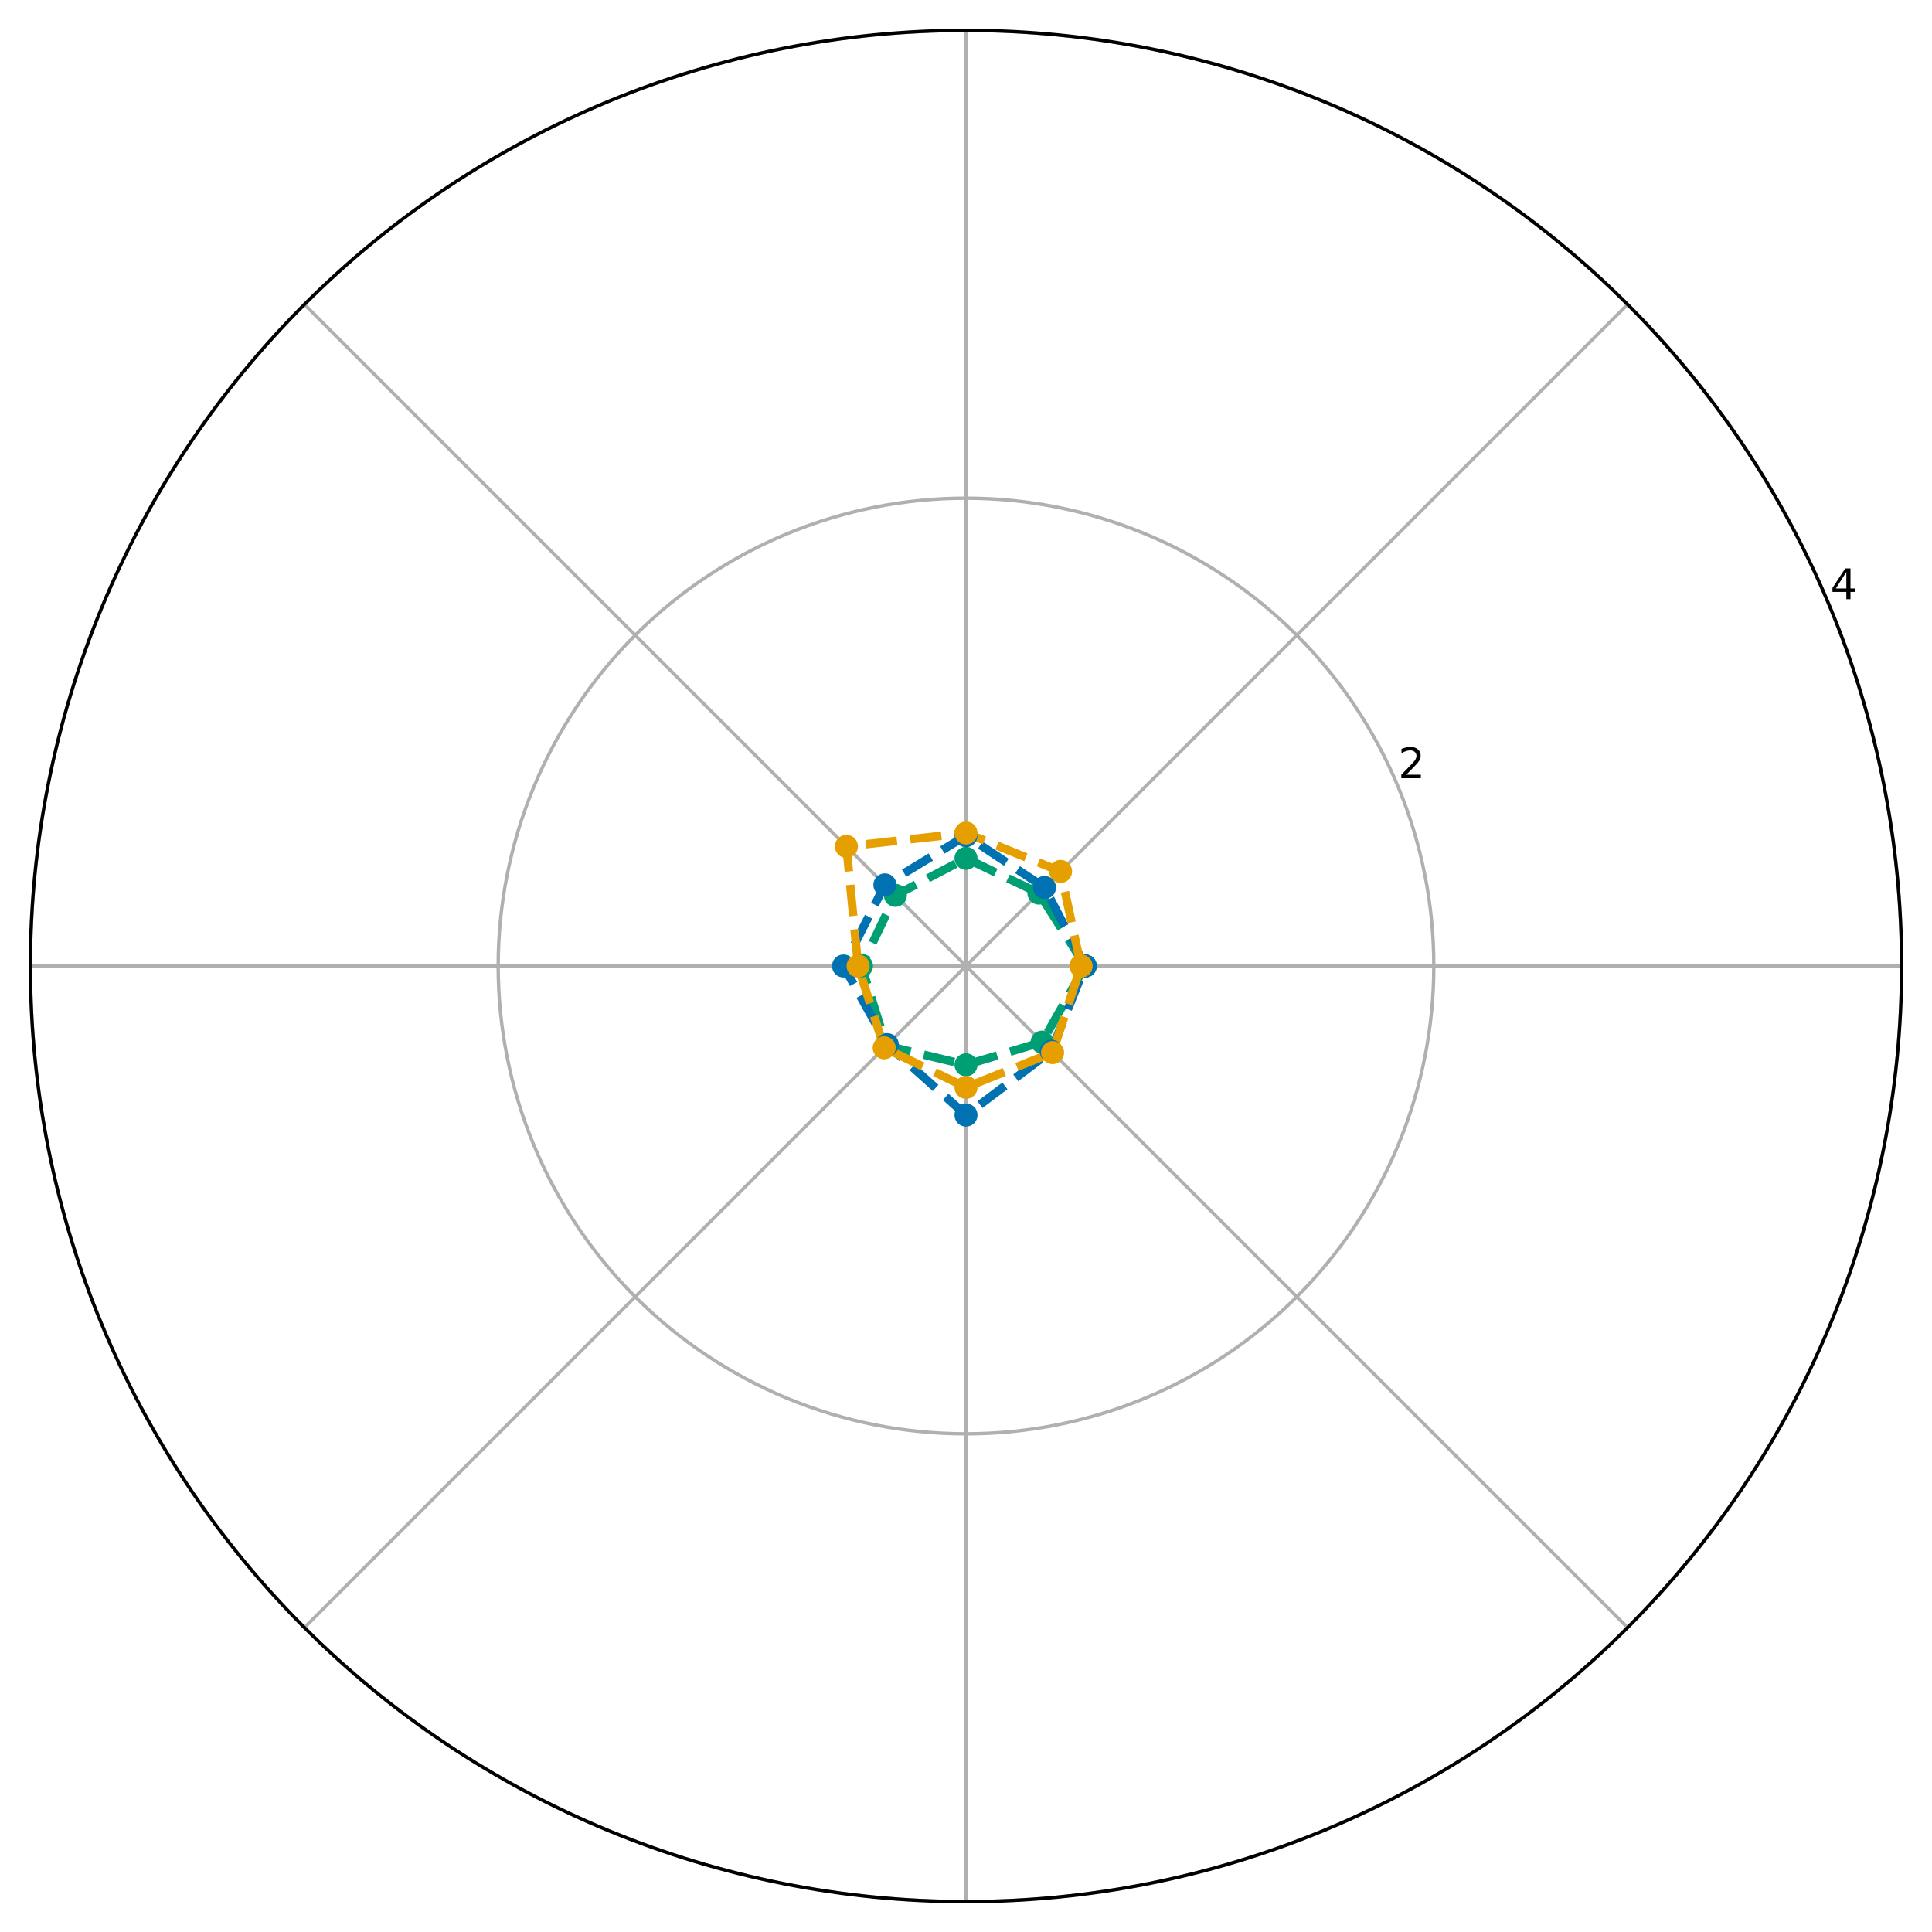
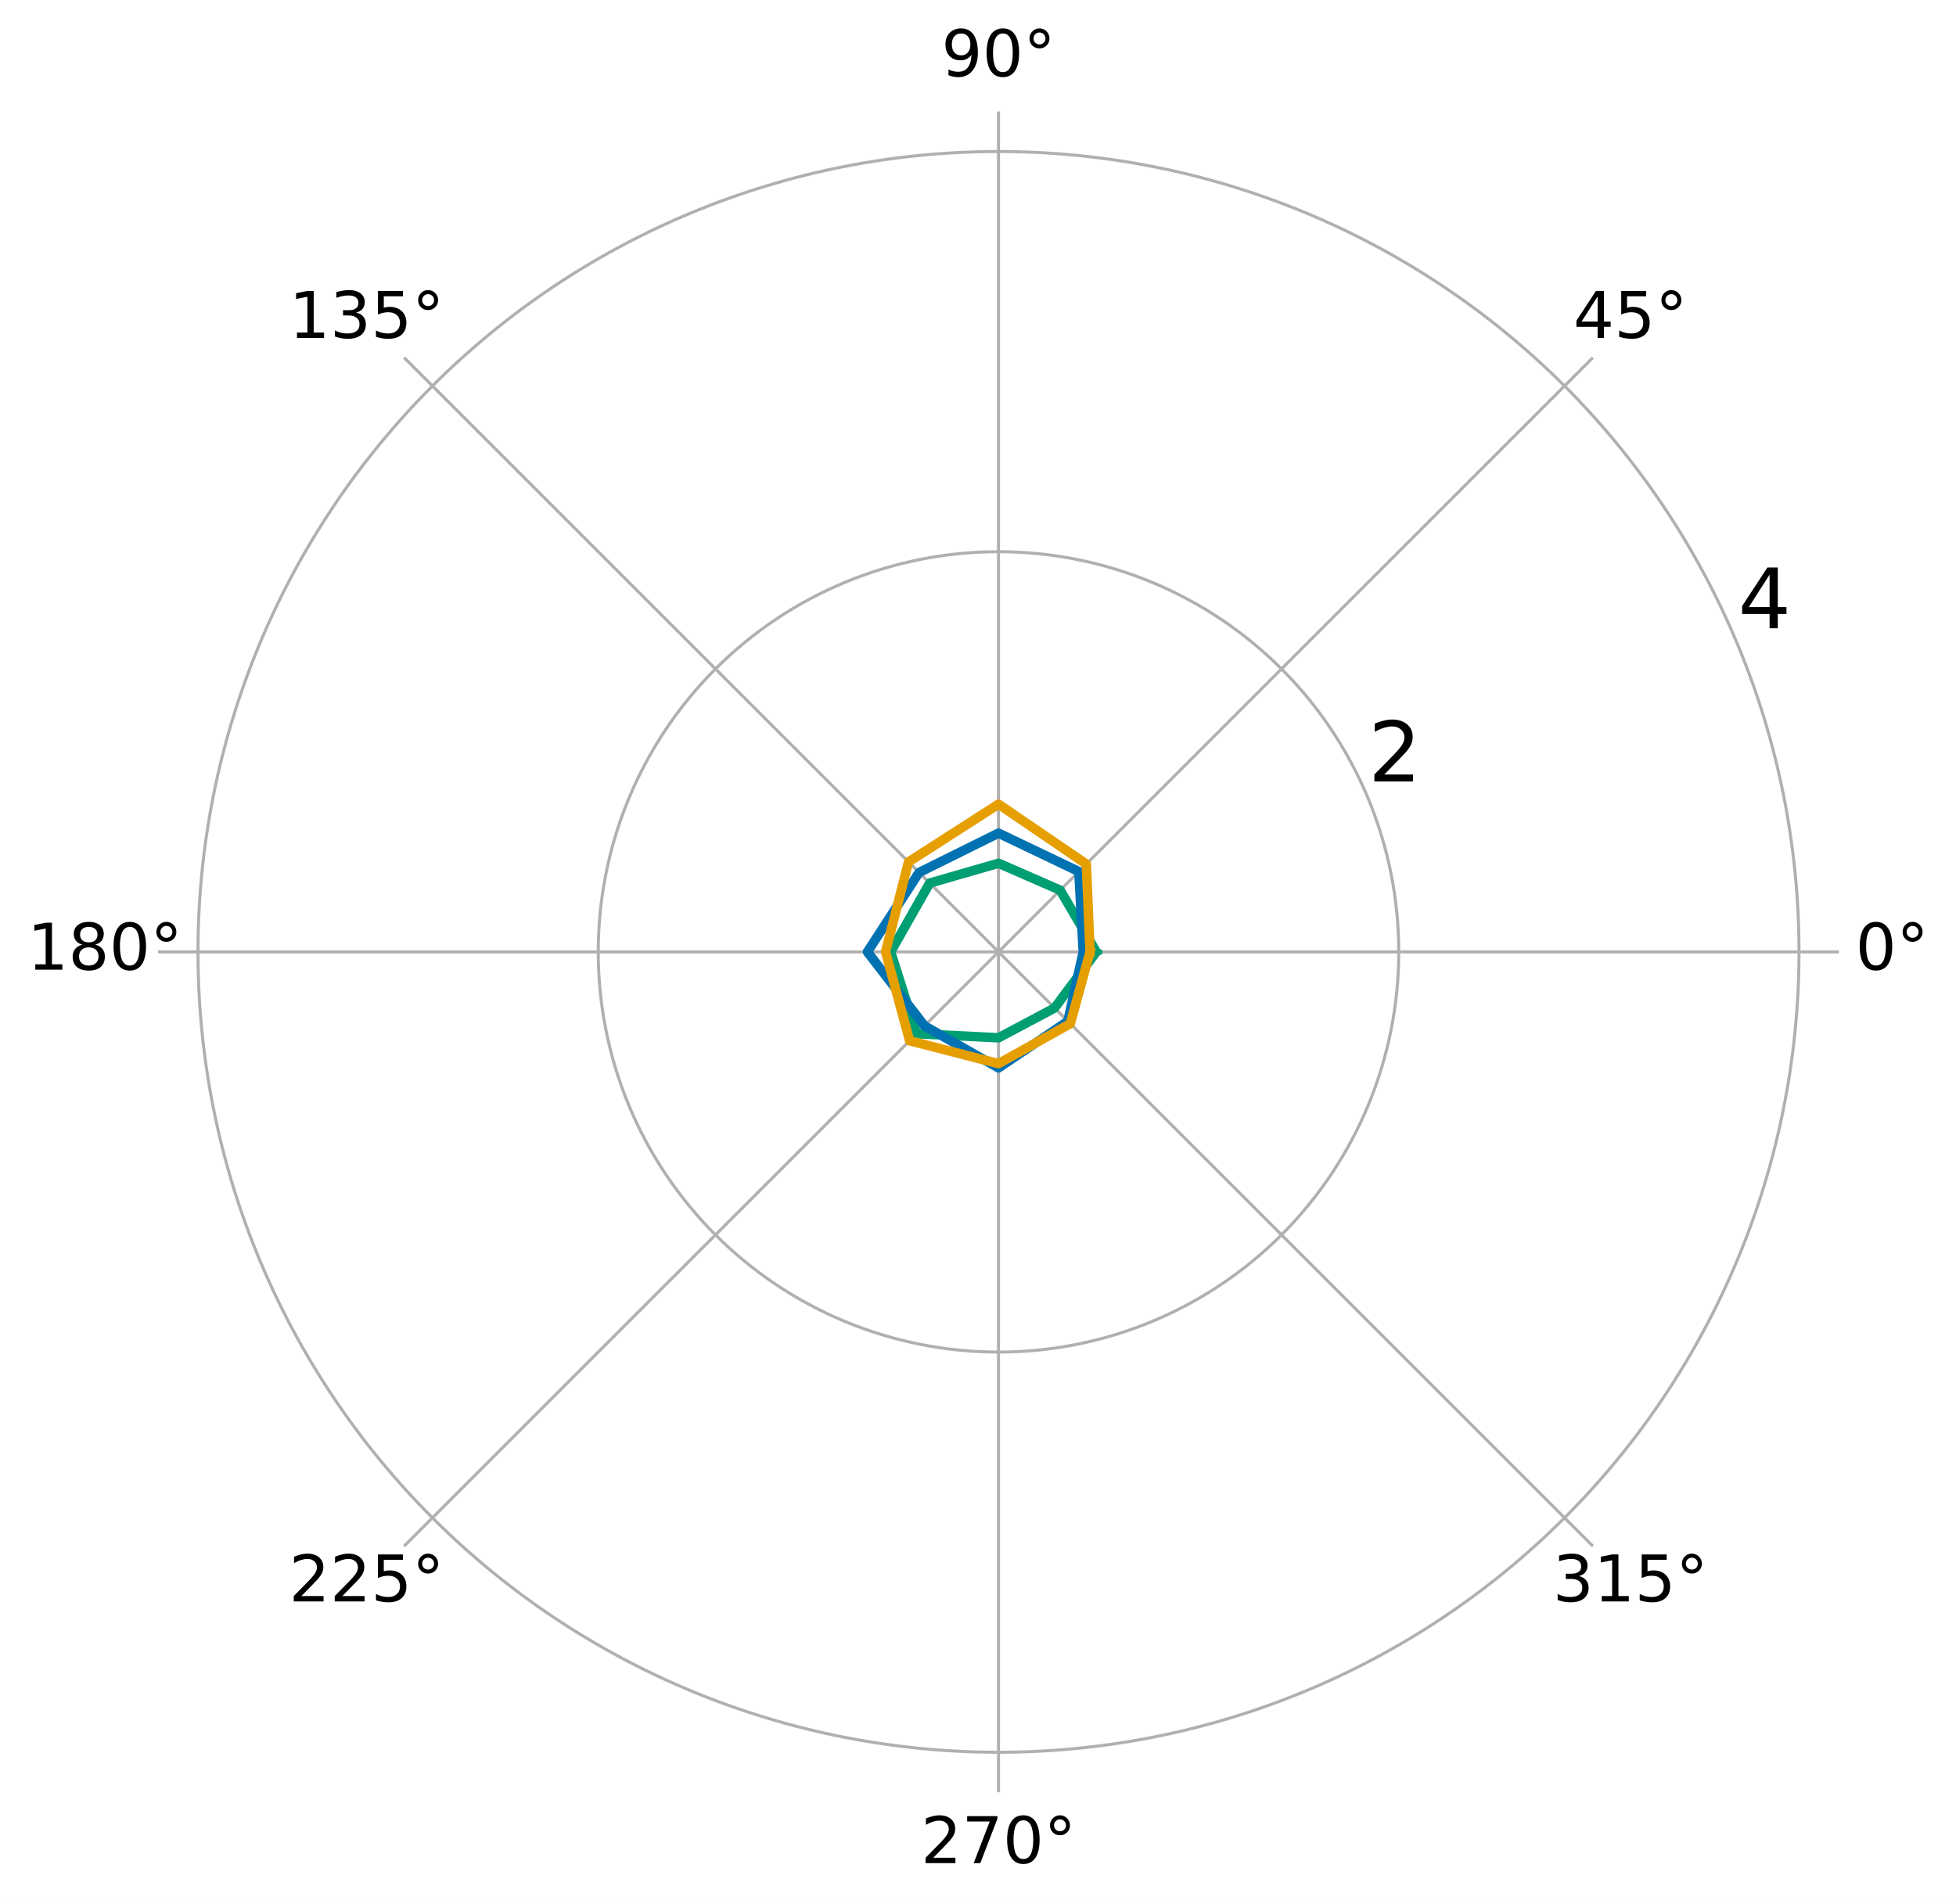
- <svg xmlns="http://www.w3.org/2000/svg" xmlns:xlink="http://www.w3.org/1999/xlink" width="457.92pt" height="457.92pt" viewBox="0 0 457.92 457.92" version="1.1">
+ <svg xmlns="http://www.w3.org/2000/svg" xmlns:xlink="http://www.w3.org/1999/xlink" width="516.053pt" height="502.373pt" viewBox="0 0 516.053 502.373" version="1.1">
  <defs>
    <style type="text/css">*{stroke-linejoin: round; stroke-linecap: butt}</style>
  </defs>
  <g id="figure_1">
    <g id="patch_1">
-       <path d="M 0 457.92  L 457.92 457.92  L 457.92 0  L 0 0  z " style="fill: #ffffff" />
+       <path d="M 0 502.373  L 516.053 502.373  L 516.053 0  L 0 0  z " style="fill: #ffffff" />
    </g>
    <g id="axes_1">
      <g id="patch_2">
-         <path d="M 450.72 228.96  C 450.72 199.839 444.984 171.001 433.84 144.096  C 422.695 117.192 406.36 92.744 385.768 72.152  C 365.176 51.56 340.728 35.225 313.824 24.08  C 286.919 12.936 258.081 7.2 228.96 7.2  C 199.839 7.2 171.001 12.936 144.096 24.08  C 117.192 35.225 92.744 51.56 72.152 72.152  C 51.56 92.744 35.225 117.192 24.08 144.096  C 12.936 171.001 7.2 199.839 7.2 228.96  C 7.2 258.081 12.936 286.919 24.08 313.824  C 35.225 340.728 51.56 365.176 72.152 385.768  C 92.744 406.36 117.192 422.695 144.096 433.84  C 171.001 444.984 199.839 450.72 228.96 450.72  C 258.081 450.72 286.919 444.984 313.824 433.84  C 340.728 422.695 365.176 406.36 385.768 385.768  C 406.36 365.176 422.695 340.728 433.84 313.824  C 444.984 286.919 450.72 258.081 450.72 228.96  M 228.96 228.96  C 228.96 228.96 228.96 228.96 228.96 228.96  C 228.96 228.96 228.96 228.96 228.96 228.96  C 228.96 228.96 228.96 228.96 228.96 228.96  C 228.96 228.96 228.96 228.96 228.96 228.96  C 228.96 228.96 228.96 228.96 228.96 228.96  C 228.96 228.96 228.96 228.96 228.96 228.96  C 228.96 228.96 228.96 228.96 228.96 228.96  C 228.96 228.96 228.96 228.96 228.96 228.96  C 228.96 228.96 228.96 228.96 228.96 228.96  C 228.96 228.96 228.96 228.96 228.96 228.96  C 228.96 228.96 228.96 228.96 228.96 228.96  C 228.96 228.96 228.96 228.96 228.96 228.96  C 228.96 228.96 228.96 228.96 228.96 228.96  C 228.96 228.96 228.96 228.96 228.96 228.96  C 228.96 228.96 228.96 228.96 228.96 228.96  C 228.96 228.96 228.96 228.96 228.96 228.96  z " style="fill: #ffffff" />
+         <path d="M 485.194 251.186  C 485.194 222.065 479.458 193.227 468.314 166.323  C 457.17 139.418 440.834 114.97 420.242 94.378  C 399.651 73.787 375.203 57.451 348.298 46.307  C 321.394 35.163 292.556 29.426 263.434 29.426  C 234.313 29.426 205.475 35.163 178.57 46.307  C 151.666 57.451 127.218 73.787 106.626 94.378  C 86.035 114.97 69.699 139.418 58.555 166.323  C 47.411 193.227 41.674 222.065 41.674 251.186  C 41.674 280.308 47.411 309.146 58.555 336.05  C 69.699 362.955 86.035 387.403 106.626 407.994  C 127.218 428.586 151.666 444.922 178.57 456.066  C 205.475 467.21 234.313 472.946 263.434 472.946  C 292.556 472.946 321.394 467.21 348.298 456.066  C 375.203 444.922 399.651 428.586 420.242 407.994  C 440.834 387.403 457.17 362.955 468.314 336.05  C 479.458 309.146 485.194 280.308 485.194 251.186  M 263.434 251.186  C 263.434 251.186 263.434 251.186 263.434 251.186  C 263.434 251.186 263.434 251.186 263.434 251.186  C 263.434 251.186 263.434 251.186 263.434 251.186  C 263.434 251.186 263.434 251.186 263.434 251.186  C 263.434 251.186 263.434 251.186 263.434 251.186  C 263.434 251.186 263.434 251.186 263.434 251.186  C 263.434 251.186 263.434 251.186 263.434 251.186  C 263.434 251.186 263.434 251.186 263.434 251.186  C 263.434 251.186 263.434 251.186 263.434 251.186  C 263.434 251.186 263.434 251.186 263.434 251.186  C 263.434 251.186 263.434 251.186 263.434 251.186  C 263.434 251.186 263.434 251.186 263.434 251.186  C 263.434 251.186 263.434 251.186 263.434 251.186  C 263.434 251.186 263.434 251.186 263.434 251.186  C 263.434 251.186 263.434 251.186 263.434 251.186  C 263.434 251.186 263.434 251.186 263.434 251.186  z " style="fill: #ffffff" />
      </g>
      <g id="matplotlib.axis_1">
        <g id="xtick_1">
          <g id="line2d_1">
-             <path d="M 228.96 228.96  L 450.72 228.96  " clip-path="url(#pcca6e5eb2a)" style="fill: none; stroke: #b0b0b0; stroke-width: 0.8; stroke-linecap: square" />
+             <path d="M 263.434 251.186  L 485.194 251.186  " clip-path="url(#p2853e65269)" style="fill: none; stroke: #b0b0b0; stroke-width: 0.8; stroke-linecap: square" />
+           </g>
+           <g id="text_1">
+             <g transform="translate(489.5362 255.8773) scale(0.17 -0.17)">
+               <defs>
+                 <path id="DejaVuSans-30" d="M 2034 4250  Q 1547 4250 1301 3770  Q 1056 3291 1056 2328  Q 1056 1369 1301 889  Q 1547 409 2034 409  Q 2525 409 2770 889  Q 3016 1369 3016 2328  Q 3016 3291 2770 3770  Q 2525 4250 2034 4250  z M 2034 4750  Q 2819 4750 3233 4129  Q 3647 3509 3647 2328  Q 3647 1150 3233 529  Q 2819 -91 2034 -91  Q 1250 -91 836 529  Q 422 1150 422 2328  Q 422 3509 836 4129  Q 1250 4750 2034 4750  z " transform="scale(0.015625)" />
+                 <path id="DejaVuSans-b0" d="M 1600 4347  Q 1350 4347 1178 4173  Q 1006 4000 1006 3750  Q 1006 3503 1178 3333  Q 1350 3163 1600 3163  Q 1850 3163 2022 3333  Q 2194 3503 2194 3750  Q 2194 3997 2020 4172  Q 1847 4347 1600 4347  z M 1600 4750  Q 1800 4750 1984 4673  Q 2169 4597 2303 4453  Q 2447 4313 2519 4134  Q 2591 3956 2591 3750  Q 2591 3338 2302 3052  Q 2013 2766 1594 2766  Q 1172 2766 890 3047  Q 609 3328 609 3750  Q 609 4169 896 4459  Q 1184 4750 1600 4750  z " transform="scale(0.015625)" />
+               </defs>
+               <use xlink:href="#DejaVuSans-30" />
+               <use xlink:href="#DejaVuSans-b0" transform="translate(63.62305 0)" />
+             </g>
          </g>
        </g>
        <g id="xtick_2">
          <g id="line2d_2">
-             <path d="M 228.96 228.96  L 385.768 72.152  " clip-path="url(#pcca6e5eb2a)" style="fill: none; stroke: #b0b0b0; stroke-width: 0.8; stroke-linecap: square" />
+             <path d="M 263.434 251.186  L 420.242 94.378  " clip-path="url(#p2853e65269)" style="fill: none; stroke: #b0b0b0; stroke-width: 0.8; stroke-linecap: square" />
+           </g>
+           <g id="text_2">
+             <g transform="translate(415.0756 89.16985) scale(0.17 -0.17)">
+               <defs>
+                 <path id="DejaVuSans-34" d="M 2419 4116  L 825 1625  L 2419 1625  L 2419 4116  z M 2253 4666  L 3047 4666  L 3047 1625  L 3713 1625  L 3713 1100  L 3047 1100  L 3047 0  L 2419 0  L 2419 1100  L 313 1100  L 313 1709  L 2253 4666  z " transform="scale(0.015625)" />
+                 <path id="DejaVuSans-35" d="M 691 4666  L 3169 4666  L 3169 4134  L 1269 4134  L 1269 2991  Q 1406 3038 1543 3061  Q 1681 3084 1819 3084  Q 2600 3084 3056 2656  Q 3513 2228 3513 1497  Q 3513 744 3044 326  Q 2575 -91 1722 -91  Q 1428 -91 1123 -41  Q 819 9 494 109  L 494 744  Q 775 591 1075 516  Q 1375 441 1709 441  Q 2250 441 2565 725  Q 2881 1009 2881 1497  Q 2881 1984 2565 2268  Q 2250 2553 1709 2553  Q 1456 2553 1204 2497  Q 953 2441 691 2322  L 691 4666  z " transform="scale(0.015625)" />
+               </defs>
+               <use xlink:href="#DejaVuSans-34" />
+               <use xlink:href="#DejaVuSans-35" transform="translate(63.62305 0)" />
+               <use xlink:href="#DejaVuSans-b0" transform="translate(127.2461 0)" />
+             </g>
          </g>
        </g>
        <g id="xtick_3">
          <g id="line2d_3">
-             <path d="M 228.96 228.96  L 228.96 7.2  " clip-path="url(#pcca6e5eb2a)" style="fill: none; stroke: #b0b0b0; stroke-width: 0.8; stroke-linecap: square" />
+             <path d="M 263.434 251.186  L 263.434 29.426  " clip-path="url(#p2853e65269)" style="fill: none; stroke: #b0b0b0; stroke-width: 0.8; stroke-linecap: square" />
+           </g>
+           <g id="text_3">
+             <g transform="translate(248.3681 20.11734) scale(0.17 -0.17)">
+               <defs>
+                 <path id="DejaVuSans-39" d="M 703 97  L 703 672  Q 941 559 1184 500  Q 1428 441 1663 441  Q 2288 441 2617 861  Q 2947 1281 2994 2138  Q 2813 1869 2534 1725  Q 2256 1581 1919 1581  Q 1219 1581 811 2004  Q 403 2428 403 3163  Q 403 3881 828 4315  Q 1253 4750 1959 4750  Q 2769 4750 3195 4129  Q 3622 3509 3622 2328  Q 3622 1225 3098 567  Q 2575 -91 1691 -91  Q 1453 -91 1209 -44  Q 966 3 703 97  z M 1959 2075  Q 2384 2075 2632 2365  Q 2881 2656 2881 3163  Q 2881 3666 2632 3958  Q 2384 4250 1959 4250  Q 1534 4250 1286 3958  Q 1038 3666 1038 3163  Q 1038 2656 1286 2365  Q 1534 2075 1959 2075  z " transform="scale(0.015625)" />
+               </defs>
+               <use xlink:href="#DejaVuSans-39" />
+               <use xlink:href="#DejaVuSans-30" transform="translate(63.62305 0)" />
+               <use xlink:href="#DejaVuSans-b0" transform="translate(127.2461 0)" />
+             </g>
          </g>
        </g>
        <g id="xtick_4">
          <g id="line2d_4">
-             <path d="M 228.96 228.96  L 72.152 72.152  " clip-path="url(#pcca6e5eb2a)" style="fill: none; stroke: #b0b0b0; stroke-width: 0.8; stroke-linecap: square" />
+             <path d="M 263.434 251.186  L 106.626 94.378  " clip-path="url(#p2853e65269)" style="fill: none; stroke: #b0b0b0; stroke-width: 0.8; stroke-linecap: square" />
+           </g>
+           <g id="text_4">
+             <g transform="translate(76.2525 89.16985) scale(0.17 -0.17)">
+               <defs>
+                 <path id="DejaVuSans-31" d="M 794 531  L 1825 531  L 1825 4091  L 703 3866  L 703 4441  L 1819 4666  L 2450 4666  L 2450 531  L 3481 531  L 3481 0  L 794 0  L 794 531  z " transform="scale(0.015625)" />
+                 <path id="DejaVuSans-33" d="M 2597 2516  Q 3050 2419 3304 2112  Q 3559 1806 3559 1356  Q 3559 666 3084 287  Q 2609 -91 1734 -91  Q 1441 -91 1130 -33  Q 819 25 488 141  L 488 750  Q 750 597 1062 519  Q 1375 441 1716 441  Q 2309 441 2620 675  Q 2931 909 2931 1356  Q 2931 1769 2642 2001  Q 2353 2234 1838 2234  L 1294 2234  L 1294 2753  L 1863 2753  Q 2328 2753 2575 2939  Q 2822 3125 2822 3475  Q 2822 3834 2567 4026  Q 2313 4219 1838 4219  Q 1578 4219 1281 4162  Q 984 4106 628 3988  L 628 4550  Q 988 4650 1302 4700  Q 1616 4750 1894 4750  Q 2613 4750 3031 4423  Q 3450 4097 3450 3541  Q 3450 3153 3228 2886  Q 3006 2619 2597 2516  z " transform="scale(0.015625)" />
+               </defs>
+               <use xlink:href="#DejaVuSans-31" />
+               <use xlink:href="#DejaVuSans-33" transform="translate(63.62305 0)" />
+               <use xlink:href="#DejaVuSans-35" transform="translate(127.2461 0)" />
+               <use xlink:href="#DejaVuSans-b0" transform="translate(190.8691 0)" />
+             </g>
          </g>
        </g>
        <g id="xtick_5">
          <g id="line2d_5">
-             <path d="M 228.96 228.96  L 7.2 228.96  " clip-path="url(#pcca6e5eb2a)" style="fill: none; stroke: #b0b0b0; stroke-width: 0.8; stroke-linecap: square" />
+             <path d="M 263.434 251.186  L 41.674 251.186  " clip-path="url(#p2853e65269)" style="fill: none; stroke: #b0b0b0; stroke-width: 0.8; stroke-linecap: square" />
+           </g>
+           <g id="text_5">
+             <g transform="translate(7.2 255.8773) scale(0.17 -0.17)">
+               <defs>
+                 <path id="DejaVuSans-38" d="M 2034 2216  Q 1584 2216 1326 1975  Q 1069 1734 1069 1313  Q 1069 891 1326 650  Q 1584 409 2034 409  Q 2484 409 2743 651  Q 3003 894 3003 1313  Q 3003 1734 2745 1975  Q 2488 2216 2034 2216  z M 1403 2484  Q 997 2584 770 2862  Q 544 3141 544 3541  Q 544 4100 942 4425  Q 1341 4750 2034 4750  Q 2731 4750 3128 4425  Q 3525 4100 3525 3541  Q 3525 3141 3298 2862  Q 3072 2584 2669 2484  Q 3125 2378 3379 2068  Q 3634 1759 3634 1313  Q 3634 634 3220 271  Q 2806 -91 2034 -91  Q 1263 -91 848 271  Q 434 634 434 1313  Q 434 1759 690 2068  Q 947 2378 1403 2484  z M 1172 3481  Q 1172 3119 1398 2916  Q 1625 2713 2034 2713  Q 2441 2713 2670 2916  Q 2900 3119 2900 3481  Q 2900 3844 2670 4047  Q 2441 4250 2034 4250  Q 1625 4250 1398 4047  Q 1172 3844 1172 3481  z " transform="scale(0.015625)" />
+               </defs>
+               <use xlink:href="#DejaVuSans-31" />
+               <use xlink:href="#DejaVuSans-38" transform="translate(63.62305 0)" />
+               <use xlink:href="#DejaVuSans-30" transform="translate(127.2461 0)" />
+               <use xlink:href="#DejaVuSans-b0" transform="translate(190.8691 0)" />
+             </g>
          </g>
        </g>
        <g id="xtick_6">
          <g id="line2d_6">
-             <path d="M 228.96 228.96  L 72.152 385.768  " clip-path="url(#pcca6e5eb2a)" style="fill: none; stroke: #b0b0b0; stroke-width: 0.8; stroke-linecap: square" />
+             <path d="M 263.434 251.186  L 106.626 407.994  " clip-path="url(#p2853e65269)" style="fill: none; stroke: #b0b0b0; stroke-width: 0.8; stroke-linecap: square" />
+           </g>
+           <g id="text_6">
+             <g transform="translate(76.2525 422.5848) scale(0.17 -0.17)">
+               <defs>
+                 <path id="DejaVuSans-32" d="M 1228 531  L 3431 531  L 3431 0  L 469 0  L 469 531  Q 828 903 1448 1529  Q 2069 2156 2228 2338  Q 2531 2678 2651 2914  Q 2772 3150 2772 3378  Q 2772 3750 2511 3984  Q 2250 4219 1831 4219  Q 1534 4219 1204 4116  Q 875 4013 500 3803  L 500 4441  Q 881 4594 1212 4672  Q 1544 4750 1819 4750  Q 2544 4750 2975 4387  Q 3406 4025 3406 3419  Q 3406 3131 3298 2873  Q 3191 2616 2906 2266  Q 2828 2175 2409 1742  Q 1991 1309 1228 531  z " transform="scale(0.015625)" />
+               </defs>
+               <use xlink:href="#DejaVuSans-32" />
+               <use xlink:href="#DejaVuSans-32" transform="translate(63.62305 0)" />
+               <use xlink:href="#DejaVuSans-35" transform="translate(127.2461 0)" />
+               <use xlink:href="#DejaVuSans-b0" transform="translate(190.8691 0)" />
+             </g>
          </g>
        </g>
        <g id="xtick_7">
          <g id="line2d_7">
-             <path d="M 228.96 228.96  L 228.96 450.72  " clip-path="url(#pcca6e5eb2a)" style="fill: none; stroke: #b0b0b0; stroke-width: 0.8; stroke-linecap: square" />
+             <path d="M 263.434 251.186  L 263.434 472.946  " clip-path="url(#p2853e65269)" style="fill: none; stroke: #b0b0b0; stroke-width: 0.8; stroke-linecap: square" />
+           </g>
+           <g id="text_7">
+             <g transform="translate(242.96 491.6373) scale(0.17 -0.17)">
+               <defs>
+                 <path id="DejaVuSans-37" d="M 525 4666  L 3525 4666  L 3525 4397  L 1831 0  L 1172 0  L 2766 4134  L 525 4134  L 525 4666  z " transform="scale(0.015625)" />
+               </defs>
+               <use xlink:href="#DejaVuSans-32" />
+               <use xlink:href="#DejaVuSans-37" transform="translate(63.62305 0)" />
+               <use xlink:href="#DejaVuSans-30" transform="translate(127.2461 0)" />
+               <use xlink:href="#DejaVuSans-b0" transform="translate(190.8691 0)" />
+             </g>
          </g>
        </g>
        <g id="xtick_8">
          <g id="line2d_8">
-             <path d="M 228.96 228.96  L 385.768 385.768  " clip-path="url(#pcca6e5eb2a)" style="fill: none; stroke: #b0b0b0; stroke-width: 0.8; stroke-linecap: square" />
+             <path d="M 263.434 251.186  L 420.242 407.994  " clip-path="url(#p2853e65269)" style="fill: none; stroke: #b0b0b0; stroke-width: 0.8; stroke-linecap: square" />
+           </g>
+           <g id="text_8">
+             <g transform="translate(409.6675 422.5848) scale(0.17 -0.17)">
+               <use xlink:href="#DejaVuSans-33" />
+               <use xlink:href="#DejaVuSans-31" transform="translate(63.62305 0)" />
+               <use xlink:href="#DejaVuSans-35" transform="translate(127.2461 0)" />
+               <use xlink:href="#DejaVuSans-b0" transform="translate(190.8691 0)" />
+             </g>
          </g>
        </g>
      </g>
      <g id="matplotlib.axis_2">
        <g id="ytick_1">
          <g id="line2d_9">
-             <path d="M 339.84 228.96  C 339.84 214.399 336.972 199.98 331.4 186.528  C 325.828 173.076 317.66 160.852 307.364 150.556  C 297.068 140.26 284.844 132.092 271.392 126.52  C 257.94 120.948 243.521 118.08 228.96 118.08  C 214.399 118.08 199.98 120.948 186.528 126.52  C 173.076 132.092 160.852 140.26 150.556 150.556  C 140.26 160.852 132.092 173.076 126.52 186.528  C 120.948 199.98 118.08 214.399 118.08 228.96  C 118.08 243.521 120.948 257.94 126.52 271.392  C 132.092 284.844 140.26 297.068 150.556 307.364  C 160.852 317.66 173.076 325.828 186.528 331.4  C 199.98 336.972 214.399 339.84 228.96 339.84  C 243.521 339.84 257.94 336.972 271.392 331.4  C 284.844 325.828 297.068 317.66 307.364 307.364  C 317.66 297.068 325.828 284.844 331.4 271.392  C 336.972 257.94 339.84 243.521 339.84 228.96  " clip-path="url(#pcca6e5eb2a)" style="fill: none; stroke: #b0b0b0; stroke-width: 0.8; stroke-linecap: square" />
+             <path d="M 369.034 251.186  C 369.034 237.319 366.303 223.587 360.996 210.775  C 355.689 197.963 347.91 186.322 338.105 176.516  C 328.299 166.71 316.657 158.931 303.846 153.625  C 291.034 148.318 277.302 145.586 263.434 145.586  C 249.567 145.586 235.835 148.318 223.023 153.625  C 210.211 158.931 198.57 166.71 188.764 176.516  C 178.958 186.322 171.179 197.963 165.873 210.775  C 160.566 223.587 157.834 237.319 157.834 251.186  C 157.834 265.054 160.566 278.786 165.873 291.598  C 171.179 304.409 178.958 316.051 188.764 325.857  C 198.57 335.663 210.211 343.441 223.023 348.748  C 235.835 354.055 249.567 356.786 263.434 356.786  C 277.302 356.786 291.034 354.055 303.846 348.748  C 316.657 343.441 328.299 335.663 338.105 325.857  C 347.91 316.051 355.689 304.409 360.996 291.598  C 366.303 278.786 369.034 265.054 369.034 251.186  " clip-path="url(#p2853e65269)" style="fill: none; stroke: #b0b0b0; stroke-width: 0.8; stroke-linecap: square" />
          </g>
-           <g id="text_1">
-             <g transform="translate(331.3998 184.4484) scale(0.1 -0.1)">
-               <defs>
-                 <path id="DejaVuSans-32" d="M 1228 531  L 3431 531  L 3431 0  L 469 0  L 469 531  Q 828 903 1448 1529  Q 2069 2156 2228 2338  Q 2531 2678 2651 2914  Q 2772 3150 2772 3378  Q 2772 3750 2511 3984  Q 2250 4219 1831 4219  Q 1534 4219 1204 4116  Q 875 4013 500 3803  L 500 4441  Q 881 4594 1212 4672  Q 1544 4750 1819 4750  Q 2544 4750 2975 4387  Q 3406 4025 3406 3419  Q 3406 3131 3298 2873  Q 3191 2616 2906 2266  Q 2828 2175 2409 1742  Q 1991 1309 1228 531  z " transform="scale(0.015625)" />
-               </defs>
+           <g id="text_9">
+             <g transform="translate(360.9961 206.1997) scale(0.22 -0.22)">
              <use xlink:href="#DejaVuSans-32" />
            </g>
          </g>
        </g>
        <g id="ytick_2">
          <g id="line2d_10">
-             <path d="M 450.72 228.96  C 450.72 199.839 444.984 171.001 433.84 144.096  C 422.695 117.192 406.36 92.744 385.768 72.152  C 365.176 51.56 340.728 35.225 313.824 24.08  C 286.919 12.936 258.081 7.2 228.96 7.2  C 199.839 7.2 171.001 12.936 144.096 24.08  C 117.192 35.225 92.744 51.56 72.152 72.152  C 51.56 92.744 35.225 117.192 24.08 144.096  C 12.936 171.001 7.2 199.839 7.2 228.96  C 7.2 258.081 12.936 286.919 24.08 313.824  C 35.225 340.728 51.56 365.176 72.152 385.768  C 92.744 406.36 117.192 422.695 144.096 433.84  C 171.001 444.984 199.839 450.72 228.96 450.72  C 258.081 450.72 286.919 444.984 313.824 433.84  C 340.728 422.695 365.176 406.36 385.768 385.768  C 406.36 365.176 422.695 340.728 433.84 313.824  C 444.984 286.919 450.72 258.081 450.72 228.96  " clip-path="url(#pcca6e5eb2a)" style="fill: none; stroke: #b0b0b0; stroke-width: 0.8; stroke-linecap: square" />
+             <path d="M 474.634 251.186  C 474.634 223.452 469.171 195.987 458.558 170.364  C 447.944 144.74 432.387 121.457 412.775 101.845  C 393.164 82.234 369.88 66.677 344.257 56.063  C 318.634 45.45 291.169 39.986 263.434 39.986  C 235.7 39.986 208.235 45.45 182.612 56.063  C 156.988 66.677 133.705 82.234 114.093 101.845  C 94.482 121.457 78.925 144.74 68.311 170.364  C 57.697 195.987 52.234 223.452 52.234 251.186  C 52.234 278.921 57.697 306.386 68.311 332.009  C 78.925 357.633 94.482 380.916 114.093 400.527  C 133.705 420.139 156.988 435.696 182.612 446.31  C 208.235 456.923 235.7 462.386 263.434 462.386  C 291.169 462.386 318.634 456.923 344.257 446.31  C 369.88 435.696 393.164 420.139 412.775 400.527  C 432.387 380.916 447.944 357.633 458.558 332.009  C 469.171 306.386 474.634 278.921 474.634 251.186  " clip-path="url(#p2853e65269)" style="fill: none; stroke: #b0b0b0; stroke-width: 0.8; stroke-linecap: square" />
          </g>
-           <g id="text_2">
-             <g transform="translate(433.8395 142.0164) scale(0.1 -0.1)">
-               <defs>
-                 <path id="DejaVuSans-34" d="M 2419 4116  L 825 1625  L 2419 1625  L 2419 4116  z M 2253 4666  L 3047 4666  L 3047 1625  L 3713 1625  L 3713 1100  L 3047 1100  L 3047 0  L 2419 0  L 2419 1100  L 313 1100  L 313 1709  L 2253 4666  z " transform="scale(0.015625)" />
-               </defs>
+           <g id="text_10">
+             <g transform="translate(458.5577 165.7884) scale(0.22 -0.22)">
              <use xlink:href="#DejaVuSans-34" />
            </g>
          </g>
        </g>
      </g>
      <g id="line2d_11">
-         <path d="M 257.226 228.96  L 246.236 211.684  L 228.96 203.447  L 212.219 212.219  L 204.19 228.96  L 210.071 247.849  L 228.96 252.377  L 247.001 247.001  L 257.226 228.96  " clip-path="url(#pcca6e5eb2a)" style="fill: none; stroke-dasharray: 7.4,3.2; stroke-dashoffset: 0; stroke: #009e73; stroke-width: 2" />
+         <path d="M 289.231 251.186  L 279.714 234.907  L 263.434 227.796  L 245.278 233.03  L 234.98 251.186  L 241.842 272.779  L 263.434 273.854  L 278.238 265.99  L 289.231 251.186  " clip-path="url(#p2853e65269)" style="fill: none; stroke: #009e73; stroke-width: 2.5; stroke-linecap: square" />
      </g>
      <g id="line2d_12">
-         <path d="M 257.196 228.96  L 247.573 210.347  L 228.96 198.076  L 209.736 209.736  L 199.939 228.96  L 210.315 247.605  L 228.96 264.293  L 249.147 249.147  L 257.196 228.96  " clip-path="url(#pcca6e5eb2a)" style="fill: none; stroke-dasharray: 7.4,3.2; stroke-dashoffset: 0; stroke: #0072b2; stroke-width: 2" />
+         <path d="M 285.792 251.186  L 284.631 229.99  L 263.434 219.855  L 242.481 230.233  L 228.844 251.186  L 243.914 270.707  L 263.434 281.797  L 281.735 269.487  L 285.792 251.186  " clip-path="url(#p2853e65269)" style="fill: none; stroke: #0072b2; stroke-width: 2.5; stroke-linecap: square" />
      </g>
      <g id="line2d_13">
-         <path d="M 256.211 228.96  L 251.375 206.545  L 228.96 197.444  L 200.618 200.618  L 203.388 228.96  L 209.573 248.347  L 228.96 257.715  L 249.479 249.479  L 256.211 228.96  " clip-path="url(#pcca6e5eb2a)" style="fill: none; stroke-dasharray: 7.4,3.2; stroke-dashoffset: 0; stroke: #e69f00; stroke-width: 2" />
-       </g>
-       <g id="patch_3">
-         <path d="M 450.72 228.96  C 450.72 199.839 444.984 171.001 433.84 144.096  C 422.695 117.192 406.36 92.744 385.768 72.152  C 365.176 51.56 340.728 35.225 313.824 24.08  C 286.919 12.936 258.081 7.2 228.96 7.2  C 199.839 7.2 171.001 12.936 144.096 24.08  C 117.192 35.225 92.744 51.56 72.152 72.152  C 51.56 92.744 35.225 117.192 24.08 144.096  C 12.936 171.001 7.2 199.839 7.2 228.96  C 7.2 258.081 12.936 286.919 24.08 313.824  C 35.225 340.728 51.56 365.176 72.152 385.768  C 92.744 406.36 117.192 422.695 144.096 433.84  C 171.001 444.984 199.839 450.72 228.96 450.72  C 258.081 450.72 286.919 444.984 313.824 433.84  C 340.728 422.695 365.176 406.36 385.768 385.768  C 406.36 365.176 422.695 340.728 433.84 313.824  C 444.984 286.919 450.72 258.081 450.72 228.96  " style="fill: none; stroke: #000000; stroke-width: 0.8; stroke-linejoin: miter; stroke-linecap: square" />
-       </g>
-       <g id="PathCollection_1">
-         <defs>
-           <path id="md58a3fe582" d="M 0 2.236  C 0.593 2.236 1.162 2 1.581 1.581  C 2 1.162 2.236 0.593 2.236 0  C 2.236 -0.593 2 -1.162 1.581 -1.581  C 1.162 -2 0.593 -2.236 0 -2.236  C -0.593 -2.236 -1.162 -2 -1.581 -1.581  C -2 -1.162 -2.236 -0.593 -2.236 0  C -2.236 0.593 -2 1.162 -1.581 1.581  C -1.162 2 -0.593 2.236 0 2.236  z " style="stroke: #009e73" />
-         </defs>
-         <g clip-path="url(#pcca6e5eb2a)">
-           <use xlink:href="#md58a3fe582" x="257.226" y="228.96" style="fill: #009e73; stroke: #009e73" />
-           <use xlink:href="#md58a3fe582" x="246.236" y="211.684" style="fill: #009e73; stroke: #009e73" />
-           <use xlink:href="#md58a3fe582" x="228.96" y="203.447" style="fill: #009e73; stroke: #009e73" />
-           <use xlink:href="#md58a3fe582" x="212.219" y="212.219" style="fill: #009e73; stroke: #009e73" />
-           <use xlink:href="#md58a3fe582" x="204.19" y="228.96" style="fill: #009e73; stroke: #009e73" />
-           <use xlink:href="#md58a3fe582" x="210.071" y="247.849" style="fill: #009e73; stroke: #009e73" />
-           <use xlink:href="#md58a3fe582" x="228.96" y="252.377" style="fill: #009e73; stroke: #009e73" />
-           <use xlink:href="#md58a3fe582" x="247.001" y="247.001" style="fill: #009e73; stroke: #009e73" />
-           <use xlink:href="#md58a3fe582" x="257.226" y="228.96" style="fill: #009e73; stroke: #009e73" />
-         </g>
-       </g>
-       <g id="PathCollection_2">
-         <defs>
-           <path id="mba6974173e" d="M 0 2.236  C 0.593 2.236 1.162 2 1.581 1.581  C 2 1.162 2.236 0.593 2.236 0  C 2.236 -0.593 2 -1.162 1.581 -1.581  C 1.162 -2 0.593 -2.236 0 -2.236  C -0.593 -2.236 -1.162 -2 -1.581 -1.581  C -2 -1.162 -2.236 -0.593 -2.236 0  C -2.236 0.593 -2 1.162 -1.581 1.581  C -1.162 2 -0.593 2.236 0 2.236  z " style="stroke: #0072b2" />
-         </defs>
-         <g clip-path="url(#pcca6e5eb2a)">
-           <use xlink:href="#mba6974173e" x="257.196" y="228.96" style="fill: #0072b2; stroke: #0072b2" />
-           <use xlink:href="#mba6974173e" x="247.573" y="210.347" style="fill: #0072b2; stroke: #0072b2" />
-           <use xlink:href="#mba6974173e" x="228.96" y="198.076" style="fill: #0072b2; stroke: #0072b2" />
-           <use xlink:href="#mba6974173e" x="209.736" y="209.736" style="fill: #0072b2; stroke: #0072b2" />
-           <use xlink:href="#mba6974173e" x="199.939" y="228.96" style="fill: #0072b2; stroke: #0072b2" />
-           <use xlink:href="#mba6974173e" x="210.315" y="247.605" style="fill: #0072b2; stroke: #0072b2" />
-           <use xlink:href="#mba6974173e" x="228.96" y="264.293" style="fill: #0072b2; stroke: #0072b2" />
-           <use xlink:href="#mba6974173e" x="249.147" y="249.147" style="fill: #0072b2; stroke: #0072b2" />
-           <use xlink:href="#mba6974173e" x="257.196" y="228.96" style="fill: #0072b2; stroke: #0072b2" />
-         </g>
-       </g>
-       <g id="PathCollection_3">
-         <defs>
-           <path id="mecacb79cfd" d="M 0 2.236  C 0.593 2.236 1.162 2 1.581 1.581  C 2 1.162 2.236 0.593 2.236 0  C 2.236 -0.593 2 -1.162 1.581 -1.581  C 1.162 -2 0.593 -2.236 0 -2.236  C -0.593 -2.236 -1.162 -2 -1.581 -1.581  C -2 -1.162 -2.236 -0.593 -2.236 0  C -2.236 0.593 -2 1.162 -1.581 1.581  C -1.162 2 -0.593 2.236 0 2.236  z " style="stroke: #e69f00" />
-         </defs>
-         <g clip-path="url(#pcca6e5eb2a)">
-           <use xlink:href="#mecacb79cfd" x="256.211" y="228.96" style="fill: #e69f00; stroke: #e69f00" />
-           <use xlink:href="#mecacb79cfd" x="251.375" y="206.545" style="fill: #e69f00; stroke: #e69f00" />
-           <use xlink:href="#mecacb79cfd" x="228.96" y="197.444" style="fill: #e69f00; stroke: #e69f00" />
-           <use xlink:href="#mecacb79cfd" x="200.618" y="200.618" style="fill: #e69f00; stroke: #e69f00" />
-           <use xlink:href="#mecacb79cfd" x="203.388" y="228.96" style="fill: #e69f00; stroke: #e69f00" />
-           <use xlink:href="#mecacb79cfd" x="209.573" y="248.347" style="fill: #e69f00; stroke: #e69f00" />
-           <use xlink:href="#mecacb79cfd" x="228.96" y="257.715" style="fill: #e69f00; stroke: #e69f00" />
-           <use xlink:href="#mecacb79cfd" x="249.479" y="249.479" style="fill: #e69f00; stroke: #e69f00" />
-           <use xlink:href="#mecacb79cfd" x="256.211" y="228.96" style="fill: #e69f00; stroke: #e69f00" />
-         </g>
+         <path d="M 287.58 251.186  L 286.61 228.011  L 263.434 212.209  L 239.696 227.448  L 233.64 251.186  L 239.988 274.633  L 263.434 280.671  L 282.377 270.129  L 287.58 251.186  " clip-path="url(#p2853e65269)" style="fill: none; stroke: #e69f00; stroke-width: 2.5; stroke-linecap: square" />
      </g>
    </g>
  </g>
  <defs>
-     <clipPath id="pcca6e5eb2a">
-       <path d="M 450.72 228.96  C 450.72 199.839 444.984 171.001 433.84 144.096  C 422.695 117.192 406.36 92.744 385.768 72.152  C 365.176 51.56 340.728 35.225 313.824 24.08  C 286.919 12.936 258.081 7.2 228.96 7.2  C 199.839 7.2 171.001 12.936 144.096 24.08  C 117.192 35.225 92.744 51.56 72.152 72.152  C 51.56 92.744 35.225 117.192 24.08 144.096  C 12.936 171.001 7.2 199.839 7.2 228.96  C 7.2 258.081 12.936 286.919 24.08 313.824  C 35.225 340.728 51.56 365.176 72.152 385.768  C 92.744 406.36 117.192 422.695 144.096 433.84  C 171.001 444.984 199.839 450.72 228.96 450.72  C 258.081 450.72 286.919 444.984 313.824 433.84  C 340.728 422.695 365.176 406.36 385.768 385.768  C 406.36 365.176 422.695 340.728 433.84 313.824  C 444.984 286.919 450.72 258.081 450.72 228.96  M 228.96 228.96  C 228.96 228.96 228.96 228.96 228.96 228.96  C 228.96 228.96 228.96 228.96 228.96 228.96  C 228.96 228.96 228.96 228.96 228.96 228.96  C 228.96 228.96 228.96 228.96 228.96 228.96  C 228.96 228.96 228.96 228.96 228.96 228.96  C 228.96 228.96 228.96 228.96 228.96 228.96  C 228.96 228.96 228.96 228.96 228.96 228.96  C 228.96 228.96 228.96 228.96 228.96 228.96  C 228.96 228.96 228.96 228.96 228.96 228.96  C 228.96 228.96 228.96 228.96 228.96 228.96  C 228.96 228.96 228.96 228.96 228.96 228.96  C 228.96 228.96 228.96 228.96 228.96 228.96  C 228.96 228.96 228.96 228.96 228.96 228.96  C 228.96 228.96 228.96 228.96 228.96 228.96  C 228.96 228.96 228.96 228.96 228.96 228.96  C 228.96 228.96 228.96 228.96 228.96 228.96  z " />
+     <clipPath id="p2853e65269">
+       <path d="M 485.194 251.186  C 485.194 222.065 479.458 193.227 468.314 166.323  C 457.17 139.418 440.834 114.97 420.242 94.378  C 399.651 73.787 375.203 57.451 348.298 46.307  C 321.394 35.163 292.556 29.426 263.434 29.426  C 234.313 29.426 205.475 35.163 178.57 46.307  C 151.666 57.451 127.218 73.787 106.626 94.378  C 86.035 114.97 69.699 139.418 58.555 166.323  C 47.411 193.227 41.674 222.065 41.674 251.186  C 41.674 280.308 47.411 309.146 58.555 336.05  C 69.699 362.955 86.035 387.403 106.626 407.994  C 127.218 428.586 151.666 444.922 178.57 456.066  C 205.475 467.21 234.313 472.946 263.434 472.946  C 292.556 472.946 321.394 467.21 348.298 456.066  C 375.203 444.922 399.651 428.586 420.242 407.994  C 440.834 387.403 457.17 362.955 468.314 336.05  C 479.458 309.146 485.194 280.308 485.194 251.186  M 263.434 251.186  C 263.434 251.186 263.434 251.186 263.434 251.186  C 263.434 251.186 263.434 251.186 263.434 251.186  C 263.434 251.186 263.434 251.186 263.434 251.186  C 263.434 251.186 263.434 251.186 263.434 251.186  C 263.434 251.186 263.434 251.186 263.434 251.186  C 263.434 251.186 263.434 251.186 263.434 251.186  C 263.434 251.186 263.434 251.186 263.434 251.186  C 263.434 251.186 263.434 251.186 263.434 251.186  C 263.434 251.186 263.434 251.186 263.434 251.186  C 263.434 251.186 263.434 251.186 263.434 251.186  C 263.434 251.186 263.434 251.186 263.434 251.186  C 263.434 251.186 263.434 251.186 263.434 251.186  C 263.434 251.186 263.434 251.186 263.434 251.186  C 263.434 251.186 263.434 251.186 263.434 251.186  C 263.434 251.186 263.434 251.186 263.434 251.186  C 263.434 251.186 263.434 251.186 263.434 251.186  z " />
    </clipPath>
  </defs>
</svg>
